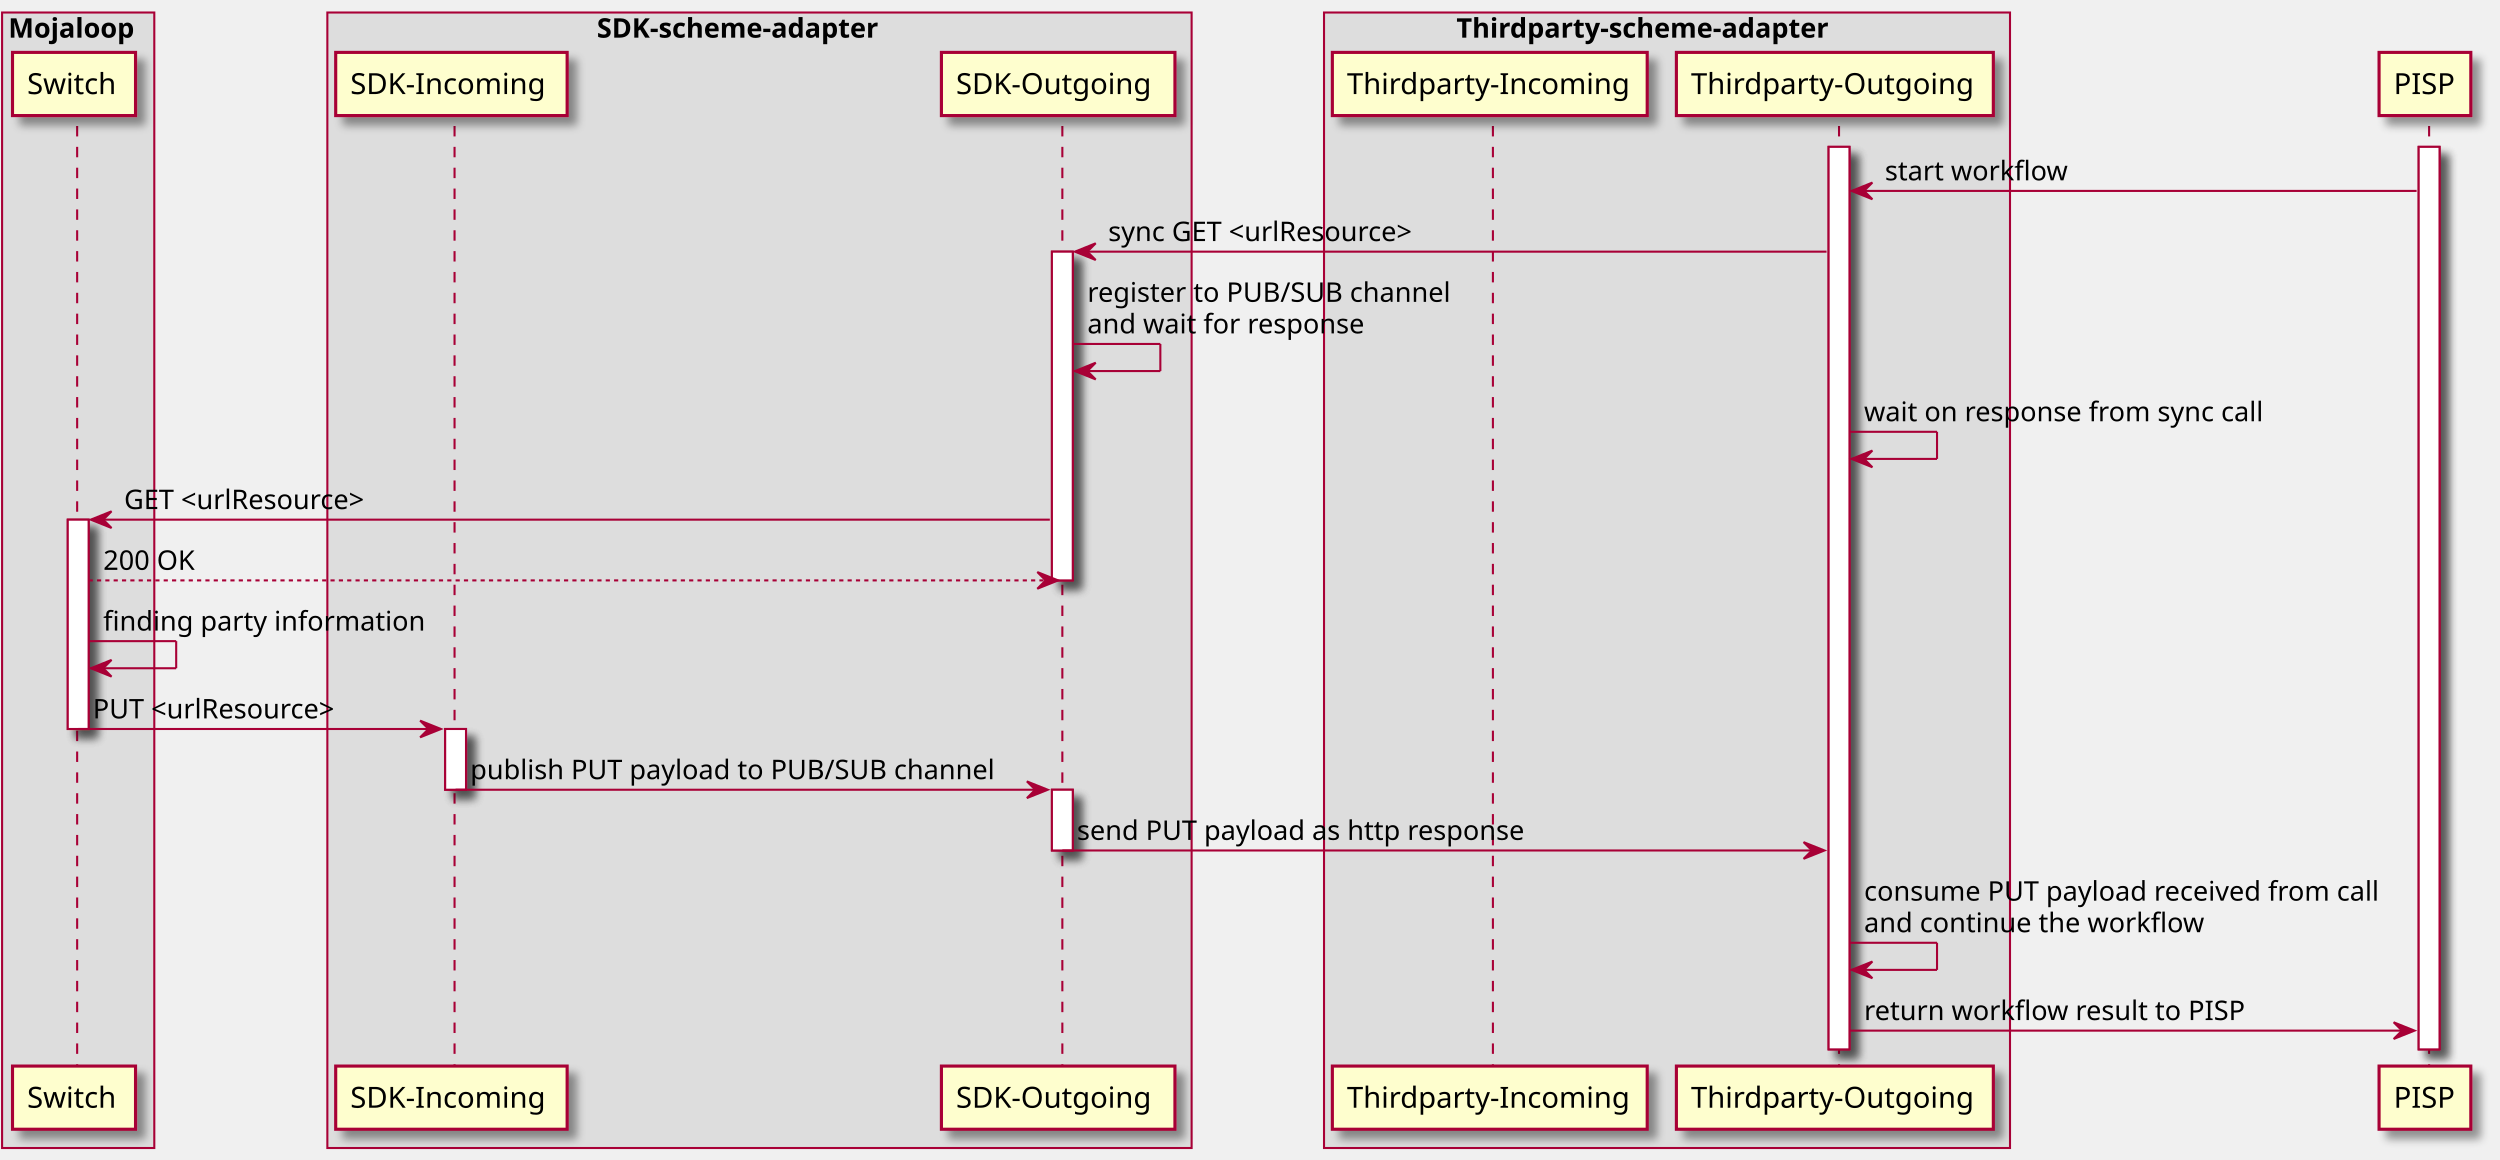
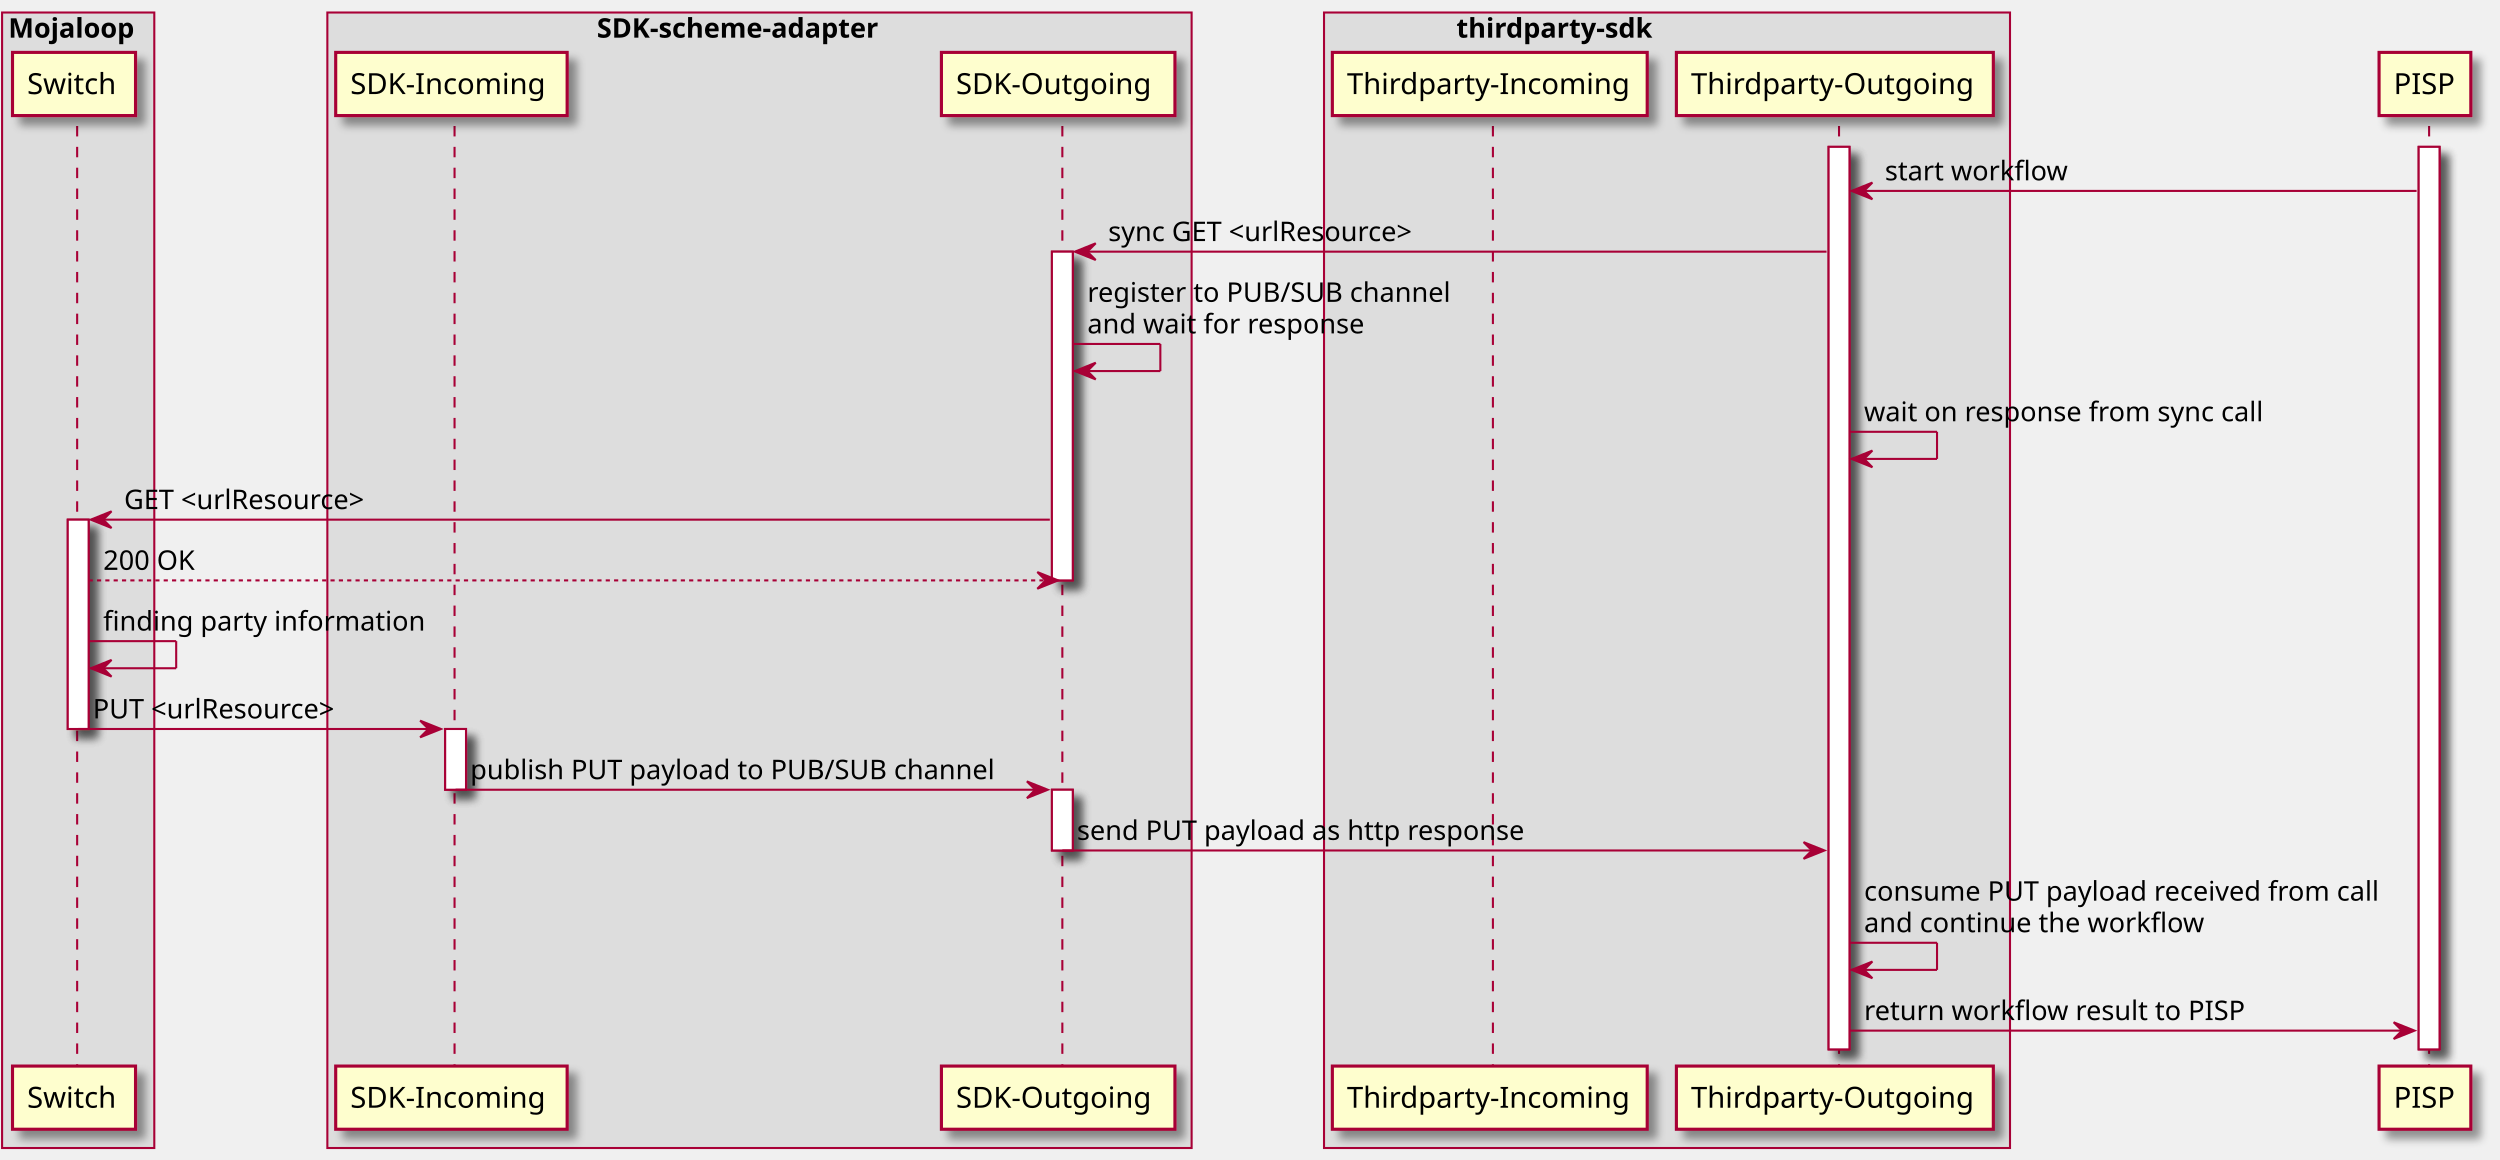
<svg xmlns="http://www.w3.org/2000/svg" height="556" preserveAspectRatio="none" style="width:1199px;height:556px" width="1199">
  <defs>
    <filter height="300%" id="a" width="300%" x="-1" y="-1">
      <feGaussianBlur result="blurOut" stdDeviation="2" />
      <feColorMatrix in="blurOut" result="blurOut2" values="0 0 0 0 0 0 0 0 0 0 0 0 0 0 0 0 0 0 .4 0" />
      <feOffset dx="4" dy="4" in="blurOut2" result="blurOut3" />
      <feBlend in="SourceGraphic" in2="blurOut3" />
    </filter>
  </defs>
  <path fill="#DDD" stroke="#a80036" d="M1 6h73v544.586H1z" />
  <text font-family="sans-serif" font-size="13" font-weight="bold" lengthAdjust="spacingAndGlyphs" textLength="67" x="4" y="18.067">
    Mojaloop
  </text>
  <path fill="#DDD" stroke="#a80036" d="M157 6h414.5v544.586H157z" />
  <text font-family="sans-serif" font-size="13" font-weight="bold" lengthAdjust="spacingAndGlyphs" textLength="156" x="286.25" y="18.067">
    SDK-scheme-adapter
  </text>
  <path fill="#DDD" stroke="#a80036" d="M635 6h329v544.586H635z" />
  <text font-family="sans-serif" font-size="13" font-weight="bold" lengthAdjust="spacingAndGlyphs" textLength="202" x="698.5" y="18.067">
-     Thirdparty-scheme-adapter
+     thirdparty-sdk
  </text>
  <path fill="#FFF" filter="url(#a)" stroke="#a80036" d="M32.5 249.227h10v100.398h-10zM213.5 349.625h10v29.133h-10zM504.5 120.695h10v157.664h-10zM504.5 378.758h10v29.133h-10zM877 70.43h10v432.859h-10zM1160 70.43h10v432.859h-10z" />
  <path stroke="#a80036" stroke-dasharray="5,5" d="M37 60.43v451.859M218 60.43v451.859M509.5 60.43v451.859M716 60.43v451.859M882 60.43v451.859M1165 60.43v451.859" />
  <path fill="#FEFECE" filter="url(#a)" stroke="#a80036" stroke-width="1.5" d="M6 25.133h59V55.43H6z" />
  <text font-family="sans-serif" font-size="14" lengthAdjust="spacingAndGlyphs" textLength="45" x="13" y="45.128">
    Switch
  </text>
  <path fill="#FEFECE" filter="url(#a)" stroke="#a80036" stroke-width="1.5" d="M6 511.289h59v30.297H6z" />
  <text font-family="sans-serif" font-size="14" lengthAdjust="spacingAndGlyphs" textLength="45" x="13" y="531.284">
    Switch
  </text>
  <path fill="#FEFECE" filter="url(#a)" stroke="#a80036" stroke-width="1.5" d="M161 25.133h111V55.43H161z" />
  <text font-family="sans-serif" font-size="14" lengthAdjust="spacingAndGlyphs" textLength="97" x="168" y="45.128">
    SDK-Incoming
  </text>
  <path fill="#FEFECE" filter="url(#a)" stroke="#a80036" stroke-width="1.5" d="M161 511.289h111v30.297H161z" />
  <text font-family="sans-serif" font-size="14" lengthAdjust="spacingAndGlyphs" textLength="97" x="168" y="531.284">
    SDK-Incoming
  </text>
  <path fill="#FEFECE" filter="url(#a)" stroke="#a80036" stroke-width="1.5" d="M451.5 25.133h112V55.43h-112z" />
  <text font-family="sans-serif" font-size="14" lengthAdjust="spacingAndGlyphs" textLength="98" x="458.5" y="45.128">
    SDK-Outgoing
  </text>
  <path fill="#FEFECE" filter="url(#a)" stroke="#a80036" stroke-width="1.5" d="M451.5 511.289h112v30.297h-112z" />
  <text font-family="sans-serif" font-size="14" lengthAdjust="spacingAndGlyphs" textLength="98" x="458.5" y="531.284">
    SDK-Outgoing
  </text>
  <path fill="#FEFECE" filter="url(#a)" stroke="#a80036" stroke-width="1.5" d="M639 25.133h151V55.43H639z" />
  <text font-family="sans-serif" font-size="14" lengthAdjust="spacingAndGlyphs" textLength="137" x="646" y="45.128">
    Thirdparty-Incoming
  </text>
  <path fill="#FEFECE" filter="url(#a)" stroke="#a80036" stroke-width="1.5" d="M639 511.289h151v30.297H639z" />
  <text font-family="sans-serif" font-size="14" lengthAdjust="spacingAndGlyphs" textLength="137" x="646" y="531.284">
    Thirdparty-Incoming
  </text>
  <path fill="#FEFECE" filter="url(#a)" stroke="#a80036" stroke-width="1.5" d="M804 25.133h152V55.43H804z" />
  <text font-family="sans-serif" font-size="14" lengthAdjust="spacingAndGlyphs" textLength="138" x="811" y="45.128">
    Thirdparty-Outgoing
  </text>
  <path fill="#FEFECE" filter="url(#a)" stroke="#a80036" stroke-width="1.5" d="M804 511.289h152v30.297H804z" />
  <text font-family="sans-serif" font-size="14" lengthAdjust="spacingAndGlyphs" textLength="138" x="811" y="531.284">
    Thirdparty-Outgoing
  </text>
  <path fill="#FEFECE" filter="url(#a)" stroke="#a80036" stroke-width="1.5" d="M1141 25.133h44V55.43h-44z" />
  <text font-family="sans-serif" font-size="14" lengthAdjust="spacingAndGlyphs" textLength="30" x="1148" y="45.128">
    PISP
  </text>
  <path fill="#FEFECE" filter="url(#a)" stroke="#a80036" stroke-width="1.5" d="M1141 511.289h44v30.297h-44z" />
  <text font-family="sans-serif" font-size="14" lengthAdjust="spacingAndGlyphs" textLength="30" x="1148" y="531.284">
    PISP
  </text>
  <path fill="#FFF" filter="url(#a)" stroke="#a80036" d="M32.5 249.227h10v100.398h-10zM213.5 349.625h10v29.133h-10zM504.5 120.695h10v157.664h-10zM504.5 378.758h10v29.133h-10zM877 70.43h10v432.859h-10zM1160 70.43h10v432.859h-10z" />
  <path fill="#A80036" stroke="#a80036" d="M898 87.563l-10 4 10 4-4-4z" />
  <path stroke="#a80036" d="M892 91.563h267" />
  <text font-family="sans-serif" font-size="13" lengthAdjust="spacingAndGlyphs" textLength="87" x="904" y="86.497">
    start workflow
  </text>
  <path fill="#A80036" stroke="#a80036" d="M525.5 116.695l-10 4 10 4-4-4z" />
  <path stroke="#a80036" d="M519.5 120.695H876" />
  <text font-family="sans-serif" font-size="13" lengthAdjust="spacingAndGlyphs" textLength="159" x="531.5" y="115.629">
    sync GET &lt;urlResource&gt;
  </text>
  <path stroke="#a80036" d="M514.5 164.961h42M556.5 164.961v13M515.5 177.961h41" />
  <path fill="#A80036" stroke="#a80036" d="M525.5 173.96l-10 4 10 4-4-4z" />
  <text font-family="sans-serif" font-size="13" lengthAdjust="spacingAndGlyphs" textLength="183" x="521.5" y="144.762">
    register to PUB/SUB channel
  </text>
  <text font-family="sans-serif" font-size="13" lengthAdjust="spacingAndGlyphs" textLength="137" x="521.5" y="159.895">
    and wait for response
  </text>
  <path stroke="#a80036" d="M887 207.094h42M929 207.094v13M888 220.094h41" />
  <path fill="#A80036" stroke="#a80036" d="M898 216.094l-10 4 10 4-4-4z" />
  <text font-family="sans-serif" font-size="13" lengthAdjust="spacingAndGlyphs" textLength="200" x="894" y="202.028">
    wait on response from sync call
  </text>
  <path fill="#A80036" stroke="#a80036" d="M53.5 245.227l-10 4 10 4-4-4z" />
  <path stroke="#a80036" d="M47.5 249.227h456" />
  <text font-family="sans-serif" font-size="13" lengthAdjust="spacingAndGlyphs" textLength="126" x="59.5" y="244.161">
    GET &lt;urlResource&gt;
  </text>
  <path fill="#A80036" stroke="#a80036" d="M497.5 274.36l10 4-10 4 4-4z" />
  <path stroke="#a80036" stroke-dasharray="2,2" d="M42.5 278.359h461" />
  <text font-family="sans-serif" font-size="13" lengthAdjust="spacingAndGlyphs" textLength="46" x="49.5" y="273.293">
    200 OK
  </text>
  <path stroke="#a80036" d="M42.5 307.492h42M84.5 307.492v13M43.5 320.492h41" />
  <path fill="#A80036" stroke="#a80036" d="M53.5 316.492l-10 4 10 4-4-4z" />
  <text font-family="sans-serif" font-size="13" lengthAdjust="spacingAndGlyphs" textLength="156" x="49.5" y="302.426">
    finding party information
  </text>
  <path fill="#A80036" stroke="#a80036" d="M201.5 345.625l10 4-10 4 4-4z" />
  <path stroke="#a80036" d="M37.5 349.625h170" />
  <text font-family="sans-serif" font-size="13" lengthAdjust="spacingAndGlyphs" textLength="126" x="44.5" y="344.559">
    PUT &lt;urlResource&gt;
  </text>
  <path fill="#A80036" stroke="#a80036" d="M492.5 374.758l10 4-10 4 4-4z" />
  <path stroke="#a80036" d="M218.5 378.758h280" />
  <text font-family="sans-serif" font-size="13" lengthAdjust="spacingAndGlyphs" textLength="262" x="225.5" y="373.692">
    publish PUT payload to PUB/SUB channel
  </text>
  <path fill="#A80036" stroke="#a80036" d="M865 403.89l10 4-10 4 4-4z" />
  <path stroke="#a80036" d="M509.5 407.891H871" />
  <text font-family="sans-serif" font-size="13" lengthAdjust="spacingAndGlyphs" textLength="226" x="516.5" y="402.825">
    send PUT payload as http response
  </text>
  <path stroke="#a80036" d="M887 452.156h42M929 452.156v13M888 465.156h41" />
  <path fill="#A80036" stroke="#a80036" d="M898 461.156l-10 4 10 4-4-4z" />
  <text font-family="sans-serif" font-size="13" lengthAdjust="spacingAndGlyphs" textLength="259" x="894" y="431.957">
    consume PUT payload received from call
  </text>
  <text font-family="sans-serif" font-size="13" lengthAdjust="spacingAndGlyphs" textLength="165" x="894" y="447.09">
    and continue the workflow
  </text>
  <path fill="#A80036" stroke="#a80036" d="M1148 490.29l10 4-10 4 4-4z" />
  <path stroke="#a80036" d="M887 494.289h267" />
  <text font-family="sans-serif" font-size="13" lengthAdjust="spacingAndGlyphs" textLength="185" x="894" y="489.223">
    return workflow result to PISP
  </text>
</svg>
